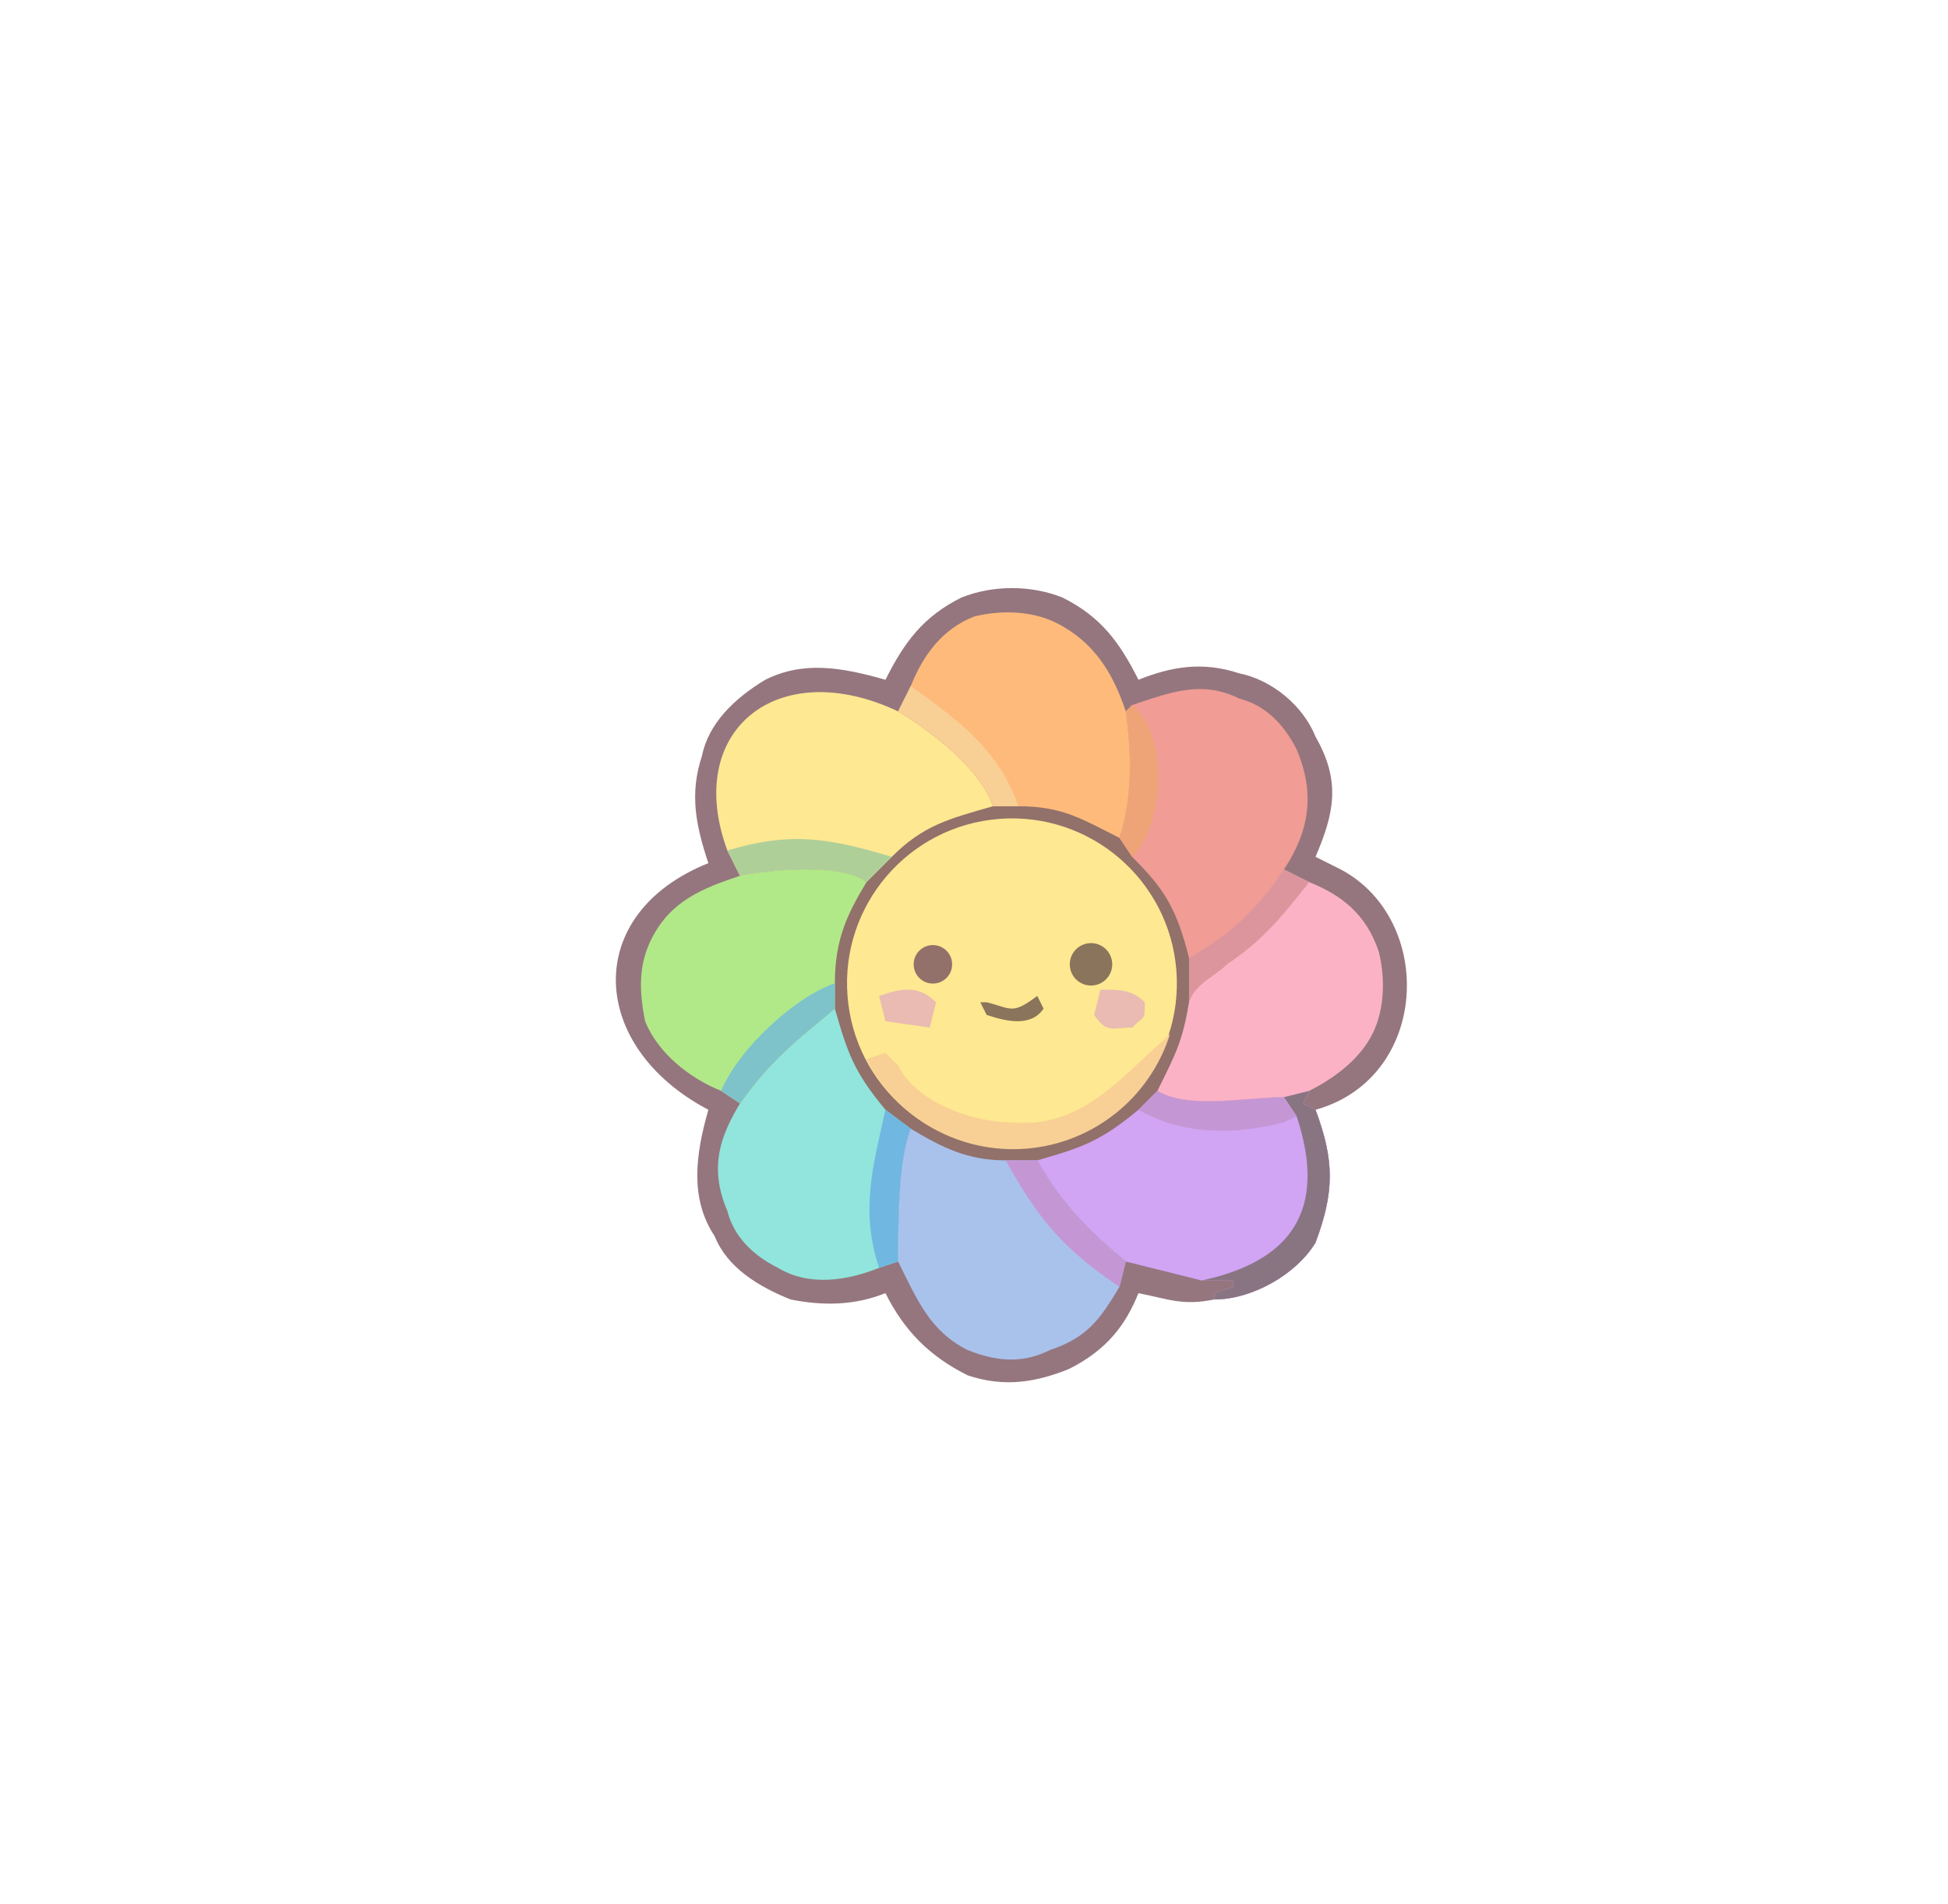
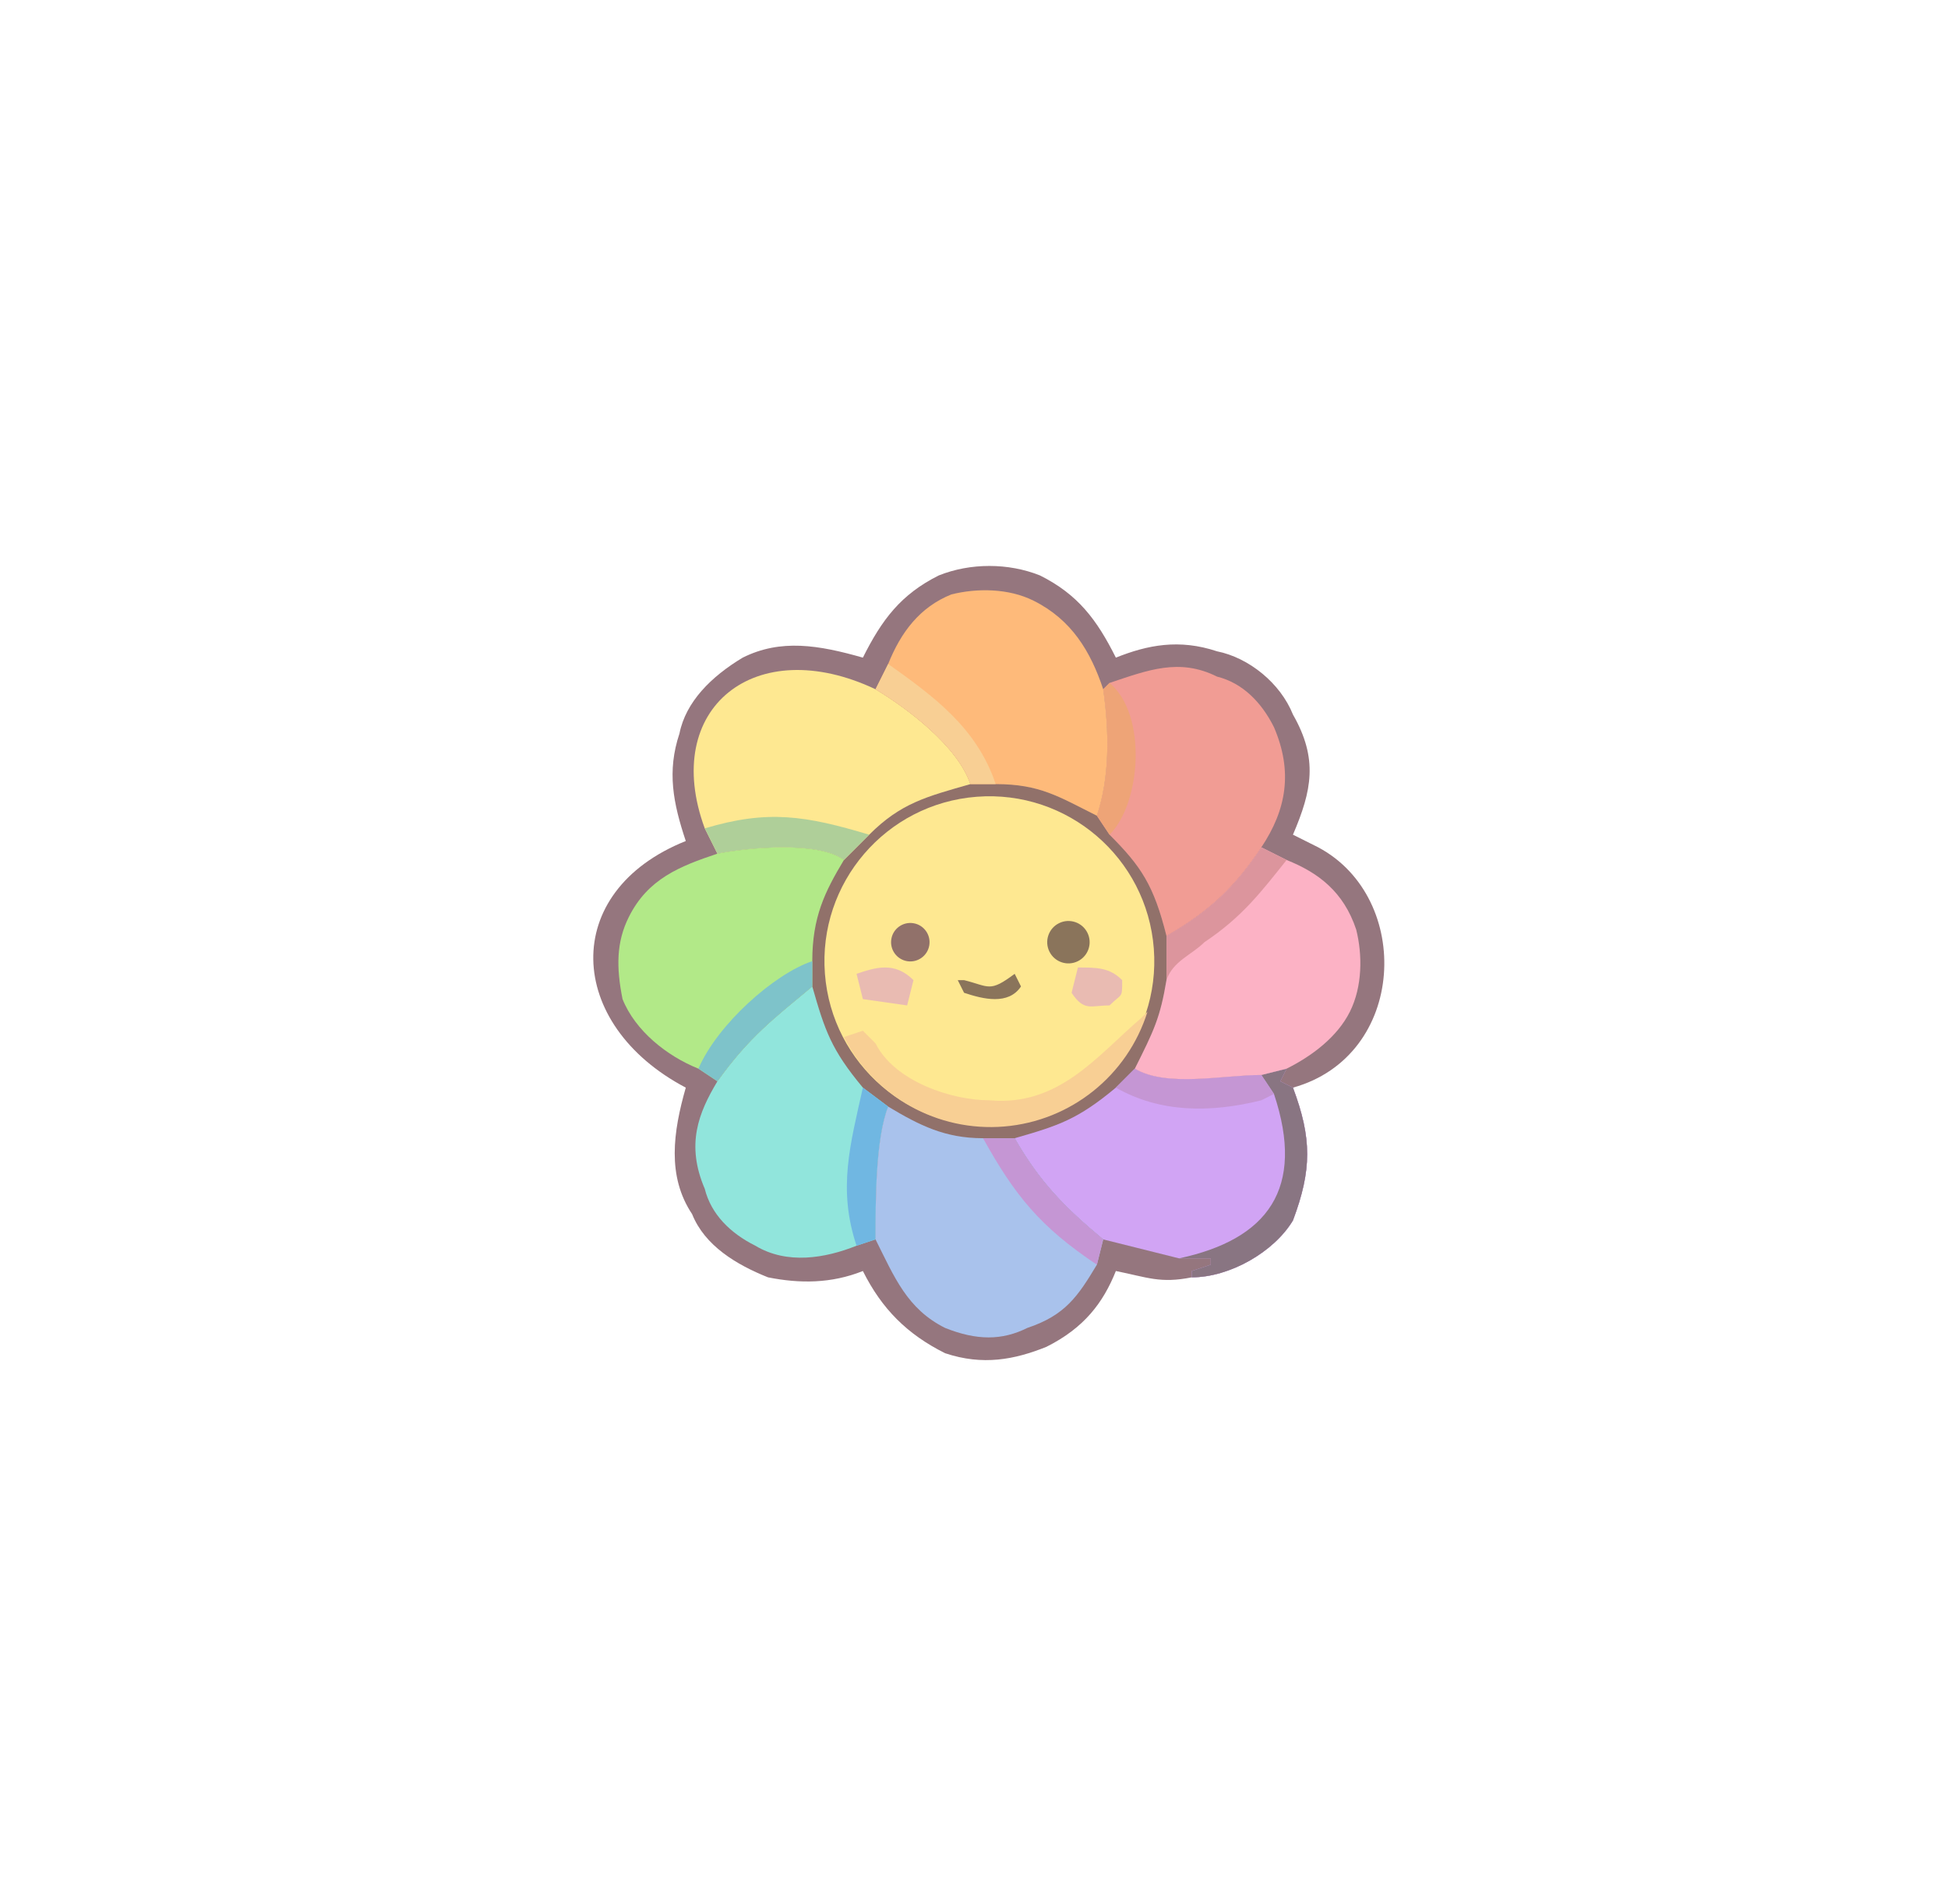
<svg xmlns="http://www.w3.org/2000/svg" width="44" height="43" viewBox="0 0 44 43">
  <defs>
    <clipPath id="clip_sgtcute_06">
      <rect x="0" y="0" width="44" height="43" />
    </clipPath>
  </defs>
  <g clip-path="url(#clip_sgtcute_06)">
-     <svg x="0" y="0" width="44" height="43" viewBox="308 288 308 288" preserveAspectRatio="xMidYMid meet" style="overflow:hidden">
+     <svg x="-0.51" y="-0.5" width="44" height="43" viewBox="308 288 308 288" preserveAspectRatio="xMidYMid meet" style="overflow:hidden">
      <g transform="translate(0 0)" data-sgt-offset="1">
        <path fill="#897582" d="M767 396c4 0 17 2 17-3-1-6 0-12 6-15 5 1 6 4 9 1 2-3 2-7 6-7 3 0 6 0 8 2l1 4 3 2 7-2c2 1 6 3 7 6l-1 8c4 3 11 8 8 13-3 4-5 4-9 6 6 11 1 16-10 14 0 10 6 20-9 25l-4 10c23-6 21 23-12 24 1 7-3 28-7 33a10 10 0 0 1-14 2c-4-4-4-8-5-12h-4c-3 4-3 14-8 14-10 1-14-5-15-13h-3c-2 3 0 6-3 8-6 4-10 1-13-4l-6 4c-3-1-10-4-9-9 2-5-6-4-8-9-3-5 2-8 6-10-8-11-3-14 8-14 2-3 1-5 3-7s8-3 10 0c2 2 3 2 6 2l3-1c-1-3-12-3-12-15-1-2-6-4-9-6-5-9-5-24 8-27-2-25 25-22 41-25l1-2 1-1h3l-1 4Z" data-index="1" style="opacity:1" />
        <path fill="#897582" d="M730 406c4-3 9-4 14-5 4 1 4 3 3 7 9-2 38-2 46 2 10 5 7 28 6 38-1 3-1 7-4 9-11 5-56 7-62-4l-1-3c-1 2-3 2-6 3l-1-6-1-3 1-21c0-5 1-13 5-17Z" data-index="2" />
        <path fill="#FAF1E6" d="M730 406c4-3 9-4 14-5 4 1 4 3 3 7h-3c-8 3-10 3-12 12l-1 3-1 4h-2l-3-4c0-5 1-13 5-17Z" data-index="3" />
        <path fill="#D0D0D3" d="m732 409 11-4 1 3c-8 3-10 3-12 12-4-5-5-4 0-11Z" data-index="4" />
        <path fill="#FEFEFE" d="M730 406c4-3 9-4 14-5 4 1 4 3 3 7h-3l-1-3-11 4c0-1 9-4 12-7l-10 3c-1 1-2 2-4 1Z" data-index="5" />
        <path fill="#D0D0D3" d="m725 423 3 4h2l1-4 1 27c-1 2-3 2-6 3l-1-6-1-3 1-21Z" data-index="6" />
        <path fill="#CBC9D5" d="M725 447c5 0 3 1 7 3-1 2-3 2-6 3l-1-6Z" data-index="7" />
        <path fill="#D0D0D3" d="M734 441c-1-6-1-23 3-27 13-7 44-7 57 0 5 3 3 24 4 29 1 22-42 15-55 14-3-1-7-4-9-8v-8Z" data-index="8" style="opacity:1" />
        <path fill="#E9BBB2" d="M741 439c4 0 6 0 7 5l-4 3h-3c-3-1-4-2-4-5l4-3Z" data-index="9" />
        <path fill="#FAF1E6" d="M734 441v-1l7-1-4 3c0 3 1 4 4 5-3 0-4-1-7 2v-8Z" data-index="10" />
        <path fill="#F19C94" d="M786 439c3 0 7 0 8 4l-3 4c-4 0-6 0-8-4l3-4Z" data-index="11" style="opacity:1" />
        <path fill="#95767E" d="M746 430a5 5 0 1 1 3 9 5 5 0 0 1-3-9Z" data-index="12" />
        <path fill="#897582" d="M782 430a5 5 0 1 1 2 9 5 5 0 0 1-2-9Z" data-index="13" />
        <path fill="#897582" d="M760 437c1 0 3 3 5 3 3 0 4-3 7-3l1 2c-5 5-13 5-13-2Z" data-index="14" />
        <path fill="#FEFEFE" d="m744 414 5 1v1l-6 3h-3l-1-1 5-4Z" data-index="15" />
        <path fill="#95767E" d="M705 488c-8-11-3-14 8-14 2-3 1-5 3-7s8-3 10 0c2 2 3 2 6 2l-2 2 1 1c-4 9-30 15-11 30 13 3 14-5 18-7l1 2h1c2 3 2 7 1 11h-3c-2 3 0 6-3 8-6 4-10 1-13-4l-6 4c-3-1-10-4-9-9 2-5-6-4-8-9-3-5 2-8 6-10Z" data-index="16" style="opacity:1" />
        <path fill="#FBC7AF" d="M712 506c-1-10-12-3-9-13 9-6 2-8 2-13 4-7 4 0 10-3 4-2 1-7 5-8 5-2 4 3 7 4 2 0 2 0 3-2l1 1c-4 9-30 15-11 30-2 2-4 4-7 4h-1Z" data-index="17" style="opacity:1" />
        <path fill="#E9BBB2" d="M720 502c13 3 14-5 18-7l1 2c1 3 2 5 1 7-1 1-3 0-7 4l1 5-6 1c-2-3-1-3-4-4-4 0-13 3-14-2l2-2h1c3 0 5-2 7-4Z" data-index="18" style="opacity:1" />
        <path fill="#D0D0D3" d="M744 401c16-3 41-3 56 4 8 4 7 29 7 37l-2 3c-1-2 1-1-2-2l-4 5c1-10 4-33-6-38-8-4-37-4-46-2 1-4 1-6-3-7Z" data-index="19" />
        <path fill="#BCBCCD" d="m799 448 4-5c3 1 1 0 2 2l2-3c-1 10-2 20-14 22-17 4-34 3-51 1-8-1-14-4-16-12 3-1 5-1 6-3l1 3c6 11 51 9 62 4 3-2 3-6 4-9Z" data-index="20" style="opacity:1" />
        <path fill="#95767E" d="M714 447c-5-9-5-24 8-27v20l-1 7 3-3 1 3 1 6-1 3-2-3c-1-2-6-4-9-6Z" data-index="21" />
        <path fill="#FBC7AF" d="M715 435c0-4 0-8 4-11l1 1c2 3 1 10 1 14l-6-4Z" data-index="22" />
        <path fill="#F19C94" d="m715 435 6 4 1 1-1 7c-6-4-6-4-6-12Z" data-index="23" />
        <path fill="#998D95" d="m764 393 1-1h3l-1 4v-1l-1 1-1-1-1-2Z" data-index="24" />
        <path fill="#D0D0D3" d="m745 471 1-2 28 1 10-1 3 2c4 9 8 24-3 29-10 5-37 6-43-6-3-5 2-17 4-23Z" data-index="25" />
        <path fill="#91716A" d="M758 475h20c5 3 4 7 4 12 0 3-1 6-4 6-7 1-19 2-25-1s-4-12-1-16l6-1Z" data-index="26" style="opacity:1" />
        <path fill="#FBC7AF" d="M771 492c-3 0-16 1-17-2-9-17 12-13 20-13l5 2c2 4 2 10-3 12l-5 1Z" data-index="27" />
        <path fill="#E9BBB2" d="m774 477 5 2c2 4 2 10-3 12l-5 1c1-2 1-2 3-2a2 2 0 0 1 1-4v-2a2 2 0 0 1-1-5v-2Z" data-index="28" />
        <path fill="#91716A" d="M774 479a2 2 0 1 1 3 4 2 2 0 0 1-3-4Z" data-index="29" />
        <path fill="#91716A" d="M775 486a2 2 0 1 1-1 4 2 2 0 0 1 1-4Z" data-index="30" />
        <path fill="#CBC9D5" d="m745 471 1-2 28 1 10-1-1 5h-5v1h-20c-3-2-10-2-13-4Z" data-index="31" />
        <path fill="#CBC9D5" d="m792 399-5-2c3-9 0-4-1-11l4-4c4-1 6 4 11 0 3-2 1-3 3-6 8-3 6 5 12 7 3 1 4-1 7-1 6 2 3 7 3 10l2 5-4 4c-2 3-3 9-6 9 2-5 2-7 2-12-9-12-18-12-25 1h-3Z" data-index="32" style="opacity:1" />
        <path fill="#BCBCCD" d="M792 399c1-4 1-5 4-8 6-5 16-6 21 0 2 2 3 4 3 7-9-12-18-12-25 1h-3Z" data-index="33" />
        <path fill="#BCBCCD" d="M828 397c3 1 7 2 7 6l-3 3c-3 1-4 0-5 3-2 5 2 7 0 10l-3 3-3-1c-4-2-7 2-11-1-1-3 1-5 4-7l4-3c3 0 4-6 6-9l4-4Z" data-index="34" style="opacity:1" />
        <path fill="#D0D0D3" d="M804 393c13-1 17 11 6 19l-2-1-1-3c-1-4-7-6-8-9 1-3 3-4 5-6Z" data-index="35" />
        <path fill="#998D95" d="M736 473v4l2 5-1 8-2 2-6 3c-3 0-3 0-5-2-1-4 0-6 2-9l1-2 9-9Z" data-index="36" />
        <path fill="#CBC9D5" d="m726 484 3 2 6 6-6 3c-3 0-3 0-5-2-1-4 0-6 2-9Z" data-index="37" />
        <path fill="#FAF1E6" d="m726 484 3 2-2 4-3 3c-1-4 0-6 2-9Z" data-index="38" />
        <path fill="#D0D0D3" d="m724 493 3-3 2 5c-3 0-3 0-5-2Z" data-index="39" />
        <path fill="#D0D0D3" d="M736 473v4c-1 3-1 6-3 8l-6-3 9-9Z" data-index="40" />
        <path fill="#D0D0D3" d="M791 470c6-1 8-2 14-5l3 9c2 7-11 6-15 7l-3-11h1Z" data-index="41" />
        <path fill="#BCBCCD" d="m793 481-3-11h1c2 6 13 5 17 4 2 7-11 6-15 7Z" data-index="42" />
        <path fill="#D0D0D3" d="M812 462c10 1 4 9 0 13-2 0-4-9-5-11l5-2Z" data-index="43" />
        <path fill="#CBC9D5" d="M744 502c5 3 10 2 15 5l1 2c-4 1-11 1-15-1l-1-6Z" data-index="44" />
        <path fill="#E9BBB2" d="M810 437c0-3-1-11 1-13 4-1 5 7 5 10-2 3-2 4-6 3Z" data-index="45" />
        <path fill="#BCBCCD" d="M781 511h5c1 3-2 5-4 6-3 1-8 0-9-4v-1l8-1Z" data-index="46" />
        <path fill="#CBC9D5" d="M781 511h5c1 3-2 5-4 6l-1-6Z" data-index="47" />
        <path fill="#CBC9D5" d="M788 502c0 9-8 8-15 7v-2c2-2 10-2 15-5Z" data-index="48" />
        <path fill="#CBC9D5" d="m745 511 13 1c1 2 0 2-1 4-6 3-10 1-12-5Z" data-index="49" />
        <path fill="#F19C94" d="M816 434c0 5 0 10-4 12-3 0-2-6-2-9 4 1 4 0 6-3Z" data-index="50" />
        <path fill="#CBC9D5" d="M720 485v7c1 5 5 5 8 7l-1 1c-9-1-13-7-7-15Z" data-index="51" />
        <path fill="#CBC9D5" d="m736 473 6-4-4 13-2-5v-4Z" data-index="52" />
        <path fill="#95767E" d="M448 389c3-6 6-10 12-13 5-2 11-2 16 0 6 3 9 7 12 13 5-2 10-3 16-1 5 1 10 5 12 10 4 7 3 12 0 19l4 2c15 8 14 33-4 38 3 8 3 13 0 21-3 5-10 9-16 9-5 1-7 0-12-1-2 5-5 9-11 12-5 2-10 3-16 1-6-3-10-7-13-13-5 2-10 2-15 1-5-2-10-5-12-10-4-6-3-13-1-20-19-10-20-31 0-39-2-6-3-11-1-17 1-5 5-9 10-12 6-3 12-2 19 0Z" data-index="53" />
        <path fill="#91716A" d="M469 409c7 0 10 2 16 5l2 3c5 5 7 8 9 16v7c-1 6-2 8-5 14l-3 3c-6 5-9 6-16 8h-5c-6 0-10-2-15-5l-4-3c-5-6-6-9-8-16v-4c0-7 2-11 5-16l4-4c5-5 9-6 16-8h4Z" data-index="54" />
        <path fill="#FEE891" d="M442 439a26 26 0 1 1 52-4 26 26 0 0 1-52 4Z" data-index="55" />
        <path fill="#F8CF94" d="M450 450c3 6 12 9 18 9 11 1 17-7 24-13l1-1a26 26 0 0 1-48 4l3-1 2 2Z" data-index="56" />
        <path fill="#E9BBB2" d="M447 439c3-1 6-2 9 1l-1 4-7-1-1-4Z" data-index="57" />
        <path fill="#E9BBB2" d="M482 438c3 0 5 0 7 2 0 3 0 2-2 4-3 0-4 1-6-2l1-4Z" data-index="58" />
        <path fill="#91716A" d="M456 431a3 3 0 1 1-1 6 3 3 0 0 1 1-6Z" data-index="59" />
        <path fill="#8A745B" d="M479 431a3 3 0 1 1 3 6 3 3 0 0 1-3-6Z" data-index="60" />
        <path fill="#8A745B" d="m472 439 1 2c-2 3-6 2-9 1l-1-2h1c4 1 4 2 8-1Z" data-index="61" />
        <path fill="#D1A4F4" d="m488 457 3-3c5 3 14 1 20 1l4-1-1 2 2 1c3 8 3 13 0 21-3 5-10 9-16 9v-1l3-1v-1h-5l-12-3c-6-5-10-9-14-16 7-2 10-3 16-8Z" data-index="62" />
        <path fill="#897582" d="m511 455 4-1-1 2 2 1c3 8 3 13 0 21-3 5-10 9-16 9v-1l3-1v-1h-5c14-3 20-11 15-26l-2-3Z" data-index="63" />
        <path fill="#C596D4" d="m488 457 3-3c5 3 14 1 20 1l2 3-2 1c-8 2-16 2-23-2Z" data-index="64" />
        <path fill="#FEE891" d="M423 416c-7-19 8-31 27-22 5 3 13 9 15 15-7 2-11 3-16 8l-4 4c-4-3-15-2-20-1l-2-4Z" data-index="65" />
        <path fill="#AFCF99" d="M423 416c10-3 16-2 26 1l-4 4c-4-3-15-2-20-1l-2-4Z" data-index="66" />
        <path fill="#91E5DC" d="M440 441c2 7 3 10 8 16l4 3c-2 5-2 15-2 21l-3 1c-5 2-11 3-16 0-4-2-7-5-8-9-3-7-1-12 2-17 5-7 9-10 15-15Z" data-index="67" />
        <path fill="#70B7E2" d="m448 457 4 3c-2 5-2 15-2 21l-3 1c-3-9-1-16 1-25Z" data-index="68" />
        <path fill="#FCB2C5" d="m511 419 4 2c5 2 9 5 11 11 1 4 1 9-1 13s-6 7-10 9l-4 1c-6 0-15 2-20-1 3-6 4-8 5-14v-7c7-4 11-8 15-14Z" data-index="69" />
        <path fill="#DC959D" d="m511 419 4 2c-4 5-7 9-13 13-2 2-5 3-6 6v-7c7-4 11-8 15-14Z" data-index="70" />
        <path fill="#F19C94" d="M487 393c6-2 11-4 17-1 4 1 7 4 9 8 3 7 2 13-2 19s-8 10-15 14c-2-8-4-11-9-16l-2-3c2-6 2-13 1-20l1-1Z" data-index="71" />
        <path fill="#EEA477" d="M487 393c6 5 5 19 0 24l-2-3c2-6 2-13 1-20l1-1Z" data-index="72" />
        <path fill="#A9C2EC" d="M452 460c5 3 9 5 15 5h5c4 7 8 11 14 16l-1 4c-3 5-5 8-11 10-4 2-8 2-13 0-6-3-8-8-11-14 0-6 0-16 2-21Z" data-index="73" />
        <path fill="#C596D4" d="M467 465h5c4 7 8 11 14 16l-1 4c-9-6-13-11-18-20Z" data-index="74" />
        <path fill="#B2E988" d="M425 420c5-1 16-2 20 1-3 5-5 9-5 16v4c-6 5-10 8-15 15l-3-2c-5-2-10-6-12-11-1-5-1-9 1-13 3-6 8-8 14-10Z" data-index="75" />
        <path fill="#7EC3CA" d="M422 454c3-7 12-15 18-17v4c-6 5-10 8-15 15l-3-2Z" data-index="76" />
        <path fill="#FEBA7A" d="M452 390c2-5 5-9 10-11 4-1 9-1 13 1 6 3 9 8 11 14 1 7 1 14-1 20-6-3-9-5-16-5h-4c-2-6-10-12-15-15l2-4Z" data-index="77" />
        <path fill="#F8CF94" d="M452 390c7 5 14 10 17 19h-4c-2-6-10-12-15-15l2-4Z" data-index="78" />
        <path fill="#95767E" d="M754 107c16 0 14 21 16 32 12-2 9 2 18 5 8 2 7-4 16 5 7 2 14 4 15 13 3 19 0 39-9 55 6 4 5 9 6 16 2 21-25 16-40 17-19-1-38 3-34-23 1-5 1-7 5-10l-5-4c-10-9-10-18-15-28-3-7-10-11-11-20 0-9 11-12 17-10l11 7v-8c1-13-6-42 10-47Z" data-index="79" />
        <path fill="#FEDFCB" d="M747 170c1-9-2-51 3-57 16-15 16 24 16 31l3-1c6-2 12-1 15 5l3-1c7-1 12 1 15 8l3-1c11-1 12 13 12 22l-2 15c-2 10-3 16-9 25l1 4c4 1 5 4 4 8 0 5 2 15-5 17-14 2-29 1-43 1-17 0-22-6-16-24 1-2 3-2 5-2v-3c-8-7-13-11-17-22-1-2-3-10-5-12-3-6-8-10-10-16-1-4 2-8 7-9 4-1 8 2 12 4l5 6 3 2Z" data-index="80" />
        <path fill="#FBC7AF" d="m752 217 54-1 1 4c4 1 5 4 4 8 0 5 2 15-5 17-14 2-29 1-43 1-17 0-22-6-16-24 1-2 3-2 5-2v-3Z" data-index="81" />
        <path fill="#DC959D" d="m752 217 54-1 1 4h-55v-3Z" data-index="82" />
        <path fill="#F19C94" d="M752 220h1c-6 7-3 16 4 21l6 5c-17 0-22-6-16-24 1-2 3-2 5-2Z" data-index="83" />
        <path fill="#F19C94" d="M796 226a7 7 0 1 1 5 13 7 7 0 0 1-5-13Z" data-index="84" />
        <path fill="#FAF1E6" d="M798 228a4 4 0 1 1 1 9 4 4 0 0 1-1-9Z" data-index="85" />
        <path fill="#FBC7AF" d="M735 195c3 3 6 8 10 10 12 8 31 8 46 6 15-3 17-10 24-20-2 10-3 16-9 25l-54 1c-8-7-13-11-17-22Z" data-index="86" />
        <path fill="#F19C94" d="m766 144 3-1 1 4c0 2 0 7-2 10v-1c-2-3-2-8-2-12Z" data-index="87" />
        <path fill="#E9BBB2" d="m784 148 3-1c1 4 3 6 1 10-4 0-4-6-4-9Z" data-index="88" />
        <path fill="#F19C94" d="m802 155 3-1 1 6-1 2h-1c-3-3-2-4-2-7Z" data-index="89" />
        <path fill="#FBC7AF" d="m739 162 5 6-2 8c-1-5-3-8-3-14Z" data-index="90" />
        <path fill="#E9BBB2" d="m744 168 3 2-2 6h-3l2-8Z" data-index="91" />
        <path fill="#95767E" d="M1065 108c17-2 15 18 14 29 2-6 9-29 21-17 5 5 3 18 1 25 4-4 11-11 17-5 9 10-6 29-9 39-2 8-2 18-6 26-9 23-26 18-46 17-7 0-12-2-18-6-9-7-11-18-16-27l-10-12c-7-10-5-18 8-19 6 0 12 6 17 10-2-10-13-44-1-50s16 12 19 20c1-11-2-24 9-30Z" data-index="92" />
        <path fill="#FEDFCB" d="M1042 174c0-16-12-37-4-52 1-3 5-1 8 1 5 4 8 33 12 34 5-7-4-44 11-46l3 2c7 11 2 31 4 44h1c5-4 6-37 17-36 9 1 5 18 4 23s-5 15-4 19l1 1c5-4 10-23 18-23 11 5-6 29-7 37-6 26-5 43-36 41-31-1-31-4-45-33-2-4-15-13-12-20 9-13 22 5 28 11l1-3Z" data-index="93" />
        <path fill="#E9BBB2" d="M1042 174c7 1 14 2 19 7 2 2 5 7 5 10l-1 1c-3-1-7-8-10-11-3-2-11-2-14-4l1-3Z" data-index="94" />
        <path fill="#95767E" d="M166 399c13-1 11 6 17 6 11 0 12-4 21 9 8 0 16 5 16 13 1 9-3 16-3 25-2 29-15 40-42 42-18 0-35-5-46-20-10-15-13-36 4-48 0-15 5-30 24-22 3-3 4-3 9-5Z" data-index="95" style="opacity:1" />
        <path fill="#FEDFCB" d="M159 409c2-4 4-6 9-6 3-1 6 0 8 2l3 4 3 1c8-4 14-2 18 6l1 2h7c10 4 11 15 7 23l-2 3v9c-1 10-4 22-12 29-18 14-53 10-67-8-11-14-14-32 1-45l1-5c2-12 5-24 20-16l3 1Z" data-index="96" style="opacity:1" />
        <path fill="#F19C94" d="M159 409c2-4 4-6 9-6 3-1 6 0 8 2l3 4 3 1c8-4 14-2 18 6l1 2h7c10 4 11 15 7 23l-2 3v6l-6 3c-7 5-23 1-34 9v5h-1c-5-3-1-10-16-17-3 0-8 2-11 0v-1c6-5 25-3 18-20l-1-2 4-1-7-3v-14Z" data-index="97" />
        <path fill="#FEDFCB" d="M159 409c2-4 4-6 9-6 3-1 6 0 8 2l3 4 3 1 1 4-3 1c-1 10 0 25-11 28l-2-1c0-6 4-8-1-16l-7-3v-14Z" data-index="98" />
        <path fill="#E9BBB2" d="m179 409 3 1 1 4-3 1-1-6Z" data-index="99" />
        <path fill="#FEDFCB" d="M182 410c8-4 14-2 18 6l1 2c-1 9-1 14-5 22-6 7-11 7-17 0 4-10 5-16 4-26l-1-4Z" data-index="100" />
        <path fill="#FBC7AF" d="M173 462c-3-7-4-7-9-12-2-1-2-2-2-3 2-2 7 0 8-1 9-5 8 1 17 3l7-2c5 5 6 6 13 6-7 5-23 1-34 9Z" data-index="101" style="opacity:1" />
        <path fill="#FEDFCB" d="M201 418h7c10 4 11 15 7 23l-4 3c-4-1-7-3-10-6l-1 1-1-1h-1l-2 2c4-8 4-13 5-22Z" data-index="102" />
        <path fill="#E9BBB2" d="M201 418h7l-4 1c0 7 0 12-3 19l-1 1-1-1h-1l-2 2c4-8 4-13 5-22Z" data-index="103" />
        <path fill="#FBC7AF" d="m200 439 1-1c3 3 6 5 10 6l4-3-2 3v1h-1c-4 4-11 6-14 0l2-6Z" data-index="104" />
        <path fill="#FEDFCB" d="M136 424c2-12 5-24 20-16l3 1v14l7 3-4 1 1 2c-6-5-21-2-28 0l1-5Z" data-index="105" />
        <path fill="#E9BBB2" d="m156 408 3 1v14l7 3-4 1 1 2c-6-5-21-2-28 0l1-5 1 1c7-2 11-2 18-2l1-15Z" data-index="106" style="opacity:1" />
        <path fill="#95767E" d="M166 143c4 0 7 2 11 5l51 47c7 7 14 16 6 26-4 5-12 5-19 5 6 13 15 26 3 38-23 16-30-9-37-25-6 5-16 14-24 8-9-6-7-20-7-29l3-62c0-7 6-11 13-13Z" data-index="107" />
        <path fill="#FCB2C5" d="M166 147c10 1 31 26 40 33 6 7 18 15 24 23 14 20-10 20-20 20 4 12 16 25 7 37-21 18-28-14-35-27-5 5-14 15-22 12-3-1-5-3-6-6-3-8 3-64 2-76-1-8 1-14 10-16Z" data-index="108" />
        <path fill="#DC959D" d="M166 151a1828 1828 0 0 1 60 53c2 2 3 8 0 10-4 5-15 3-21 4l11 27c1 4 0 7-2 10-17 17-26-19-31-30l-11 11c-6 5-15 3-15-6l4-74c0-2 3-4 5-5Z" data-index="109" />
        <path fill="#FEFEFE" d="M184 221c-6 5-14 15-21 15l-2-2a365 365 0 0 1 4-80c2-1 3 0 5 1l53 49c4 4 3 10-3 11h-20l13 31v4c-12 22-23-14-27-24l-2-5Z" data-index="110" />
        <path fill="#FAF1E6" d="M186 226c8 4 11 26 26 21l1-1v4c-12 22-23-14-27-24Z" data-index="111" />
        <path fill="#897582" d="m1024 696 7 1c5 2 38 35 40 39 1 4 1 8-1 12-4 8-25 12-33 15-10 3-21 8-32 7-7-4-9-9-7-17 4-16 10-32 16-47 2-6 5-8 10-10Z" data-index="112" />
        <path fill="#D0D0D3" d="M1001 756c2-9 14-49 19-54l7-2c7 0 25 21 31 27 4 4 9 8 10 13 0 2 0 5-2 7-4 6-49 19-57 19l-6-2c-2-2-2-5-2-8Z" data-index="113" />
        <path fill="#A9C2EC" d="M1058 727c4 4 9 8 10 13 0 2 0 5-2 7-4 6-49 19-57 19l-6-2c-2-2-2-5-2-8 6 9 49-10 56-17 2-2 1-9 1-12Z" data-index="114" />
        <path fill="#897582" d="M799 696c17-1 18 18 23 30l6 20c10 33-15 24-33 18-17-5-56-12-31-36 7-7 27-29 35-32Z" data-index="115" style="opacity:1" />
        <path fill="#D0D0D3" d="M772 726c6-6 29-36 36-23 6 10 18 44 19 55-2 15-19 6-28 4l-29-10c-19-8-6-19 2-26Z" data-index="116" style="opacity:1" />
        <path fill="#A9C2EC" d="M827 758c-2 15-19 6-28 4l-29-10c-19-8-6-19 2-26-1 2-4 10-2 12 10 10 44 22 57 20Z" data-index="117" style="opacity:1" />
        <path fill="#897582" d="M709 639c7 0 55 14 60 19 3 2 4 6 4 10 0 9-17 23-25 30-4 5-9 11-15 14h-10c-5-2-7-6-9-10-4-10-18-48-14-56 2-4 5-6 9-7Z" data-index="118" style="opacity:1" />
        <path fill="#D0D0D3" d="M743 697c-3 5-8 11-14 12-2 0-5 0-7-2-5-4-19-48-19-56l2-6c2-2 5-2 8-2l31 9c19 6 39 10 14 31l-15 14Z" data-index="119" style="opacity:1" />
        <path fill="#A9C2EC" d="M743 697c-3 5-8 11-14 12-2 0-5 0-7-2-5-4-19-48-19-56l2-6c2-2 5-2 8-2-11 5 8 41 12 49s12 6 18 5Z" data-index="120" />
        <path fill="#897582" d="M1114 639c7 0 16 4 15 11-2 16-9 33-14 49-8 22-20 14-32 2l-26-25c-4-6-2-18 5-20 16-6 36-14 52-17Z" data-index="121" />
        <path fill="#D0D0D3" d="M1116 643c3 0 5 0 7 2 2 3 2 6 2 9-1 7-14 50-19 54h-8c-6-2-10-7-14-12l-5-5c-29-25-28-30 9-40 7-2 19-7 28-8Z" data-index="122" />
        <path fill="#A9C2EC" d="M1116 643c3 0 5 0 7 2 2 3 2 6 2 9-1 7-14 50-19 54h-8c-6-2-10-7-14-12 6 2 14 4 18-2 5-7 23-45 14-51Z" data-index="123" />
        <path fill="#95767E" d="M468 99c8-7 20-7 20 7 0 7-7 14-12 18l2 30-2 43c9 8 21 23 4 30-6 0-8-1-12-4l-1 1c-3 2-6 3-10 3-3 0-5-1-7-3-8-10 3-21 10-27-2-25-2-47 0-73-9-8-21-20-5-29 7-1 8 0 13 4Z" data-index="124" />
        <path fill="#FAF1E6" d="M468 105c3-3 5-6 10-7 4 0 7 3 6 7 0 8-6 13-11 18v8c2 23 1 45-1 68 7 6 21 18 7 25-6-1-7-3-11-8-11 16-28 2-4-17-2-28-2-46 0-76-7-6-20-17-7-25 6 0 7 2 11 7Z" data-index="125" />
        <path fill="#897582" d="M462 661h8c3 1 7 3 8 6 3 5 4 67 1 73-1 4-5 6-9 8-10 1-17-2-18-14v-58c0-8 2-12 10-15Z" data-index="126" />
        <path fill="#D0D0D3" d="M456 701c0-8-2-27 3-34 5-6 17-3 17 5l1 64c-2 4-3 7-8 8-18 5-13-31-13-43Z" data-index="127" style="opacity:1" />
        <path fill="#A9C2EC" d="M456 701c7 10-4 30 14 37l7-2c-2 4-3 7-8 8-18 5-13-31-13-43Z" data-index="128" />
        <path fill="#897582" d="M138 691c10-1 59-2 65 2 3 1 5 5 6 8 1 4 0 7-2 10-2 4-5 5-9 7-9 0-58 1-64-2-3-1-6-4-7-8-1-3-1-7 1-11 2-3 6-5 10-6Z" data-index="129" />
        <path fill="#D0D0D3" d="M133 697c8-4 32-3 42-3s28-3 31 9c-1 6-3 10-8 10-16 2-32 1-48 1-11 1-27-3-17-17Z" data-index="130" />
        <path fill="#A9C2EC" d="M206 703c-1 6-3 10-8 10-16 2-32 1-48 1-11 1-27-3-17-17 0 2 0 7 2 9 4 3 12 4 17 3 14 0 42 3 54-6Z" data-index="131" />
        <path fill="#897582" d="M431 680h4c4 1 6 3 8 6 2 8 2 31-1 38-5 11-18 2-25-2-8-4-26-11-20-22 4-6 28-18 34-20Z" data-index="132" />
        <path fill="#D0D0D3" d="m409 696 7-4c29-19 25 1 24 24-1 17-15 6-23 2-11-4-26-14-8-22Z" data-index="133" style="opacity:1" />
        <path fill="#A9C2EC" d="M440 716c-1 17-15 6-23 2-11-4-26-14-8-22l-4 7c7 8 24 16 35 13Z" data-index="134" />
        <path fill="#897582" d="M153 726c47-1 47-1 24 40-11 14-20-1-25-11s-16-24 1-29Z" data-index="135" />
        <path fill="#D0D0D3" d="M149 731c6-3 18-2 24-2 14 0 20 2 12 16l-4 8c-14 29-21 8-30-8-2-4-5-9-2-14Z" data-index="136" />
        <path fill="#A9C2EC" d="M149 731c5 4 10 28 21 27 7-1 9-12 15-13l-4 8c-14 29-21 8-30-8-2-4-5-9-2-14Z" data-index="137" />
        <path fill="#E9BBB2" d="M1064 370c3 0 8 1 8 5 2 14 2 29 1 42-1 3-4 5-6 6-3 0-9-2-9-5v-43c1-3 4-4 6-5Z" data-index="139" />
        <path fill="#FAF1E6" d="M1063 374c3 0 3-1 5 1l1 3v37l-2 4c-3 0-2 0-5-2l-1-7c1-7-2-32 2-36Z" data-index="140" />
        <path fill="#E9BBB2" d="M1062 442c17-1 9 18 11 30 1 6 1 18-5 22-2 0-8 0-9-3-3-14-1-29-1-43 0-3 2-5 4-6Z" data-index="141" />
        <path fill="#FAF1E6" d="m1063 445 5 1c3 3 1 34 1 41l-2 4c-3-1-3 0-5-2l-1-7c1-7-2-32 2-37Z" data-index="142" />
        <path fill="#E9BBB2" d="M1011 424c10 0 33-1 42 2 6 1 6 12-3 14l-41-1c-6-5-7-13 2-15Z" data-index="143" />
        <path fill="#FAF1E6" d="M1011 428h25c5 0 15-2 17 4l-2 4h-25c-4 0-18 1-18-5l3-3Z" data-index="144" />
        <path fill="#E9BBB2" d="M1080 424c11 0 28-1 39 1 8 1 11 9 2 14h-40c-7-1-11-10-1-15Z" data-index="145" />
        <path fill="#FAF1E6" d="M1081 428h25c5 0 15-2 17 4l-3 4h-31c-4 0-10 0-11-4l3-4Z" data-index="146" />
        <path fill="#95767E" d="M764 393c-2-3-13-9-6-16 7-6 22 1 15 10l-5 5h-3l-1 1Z" data-index="147" />
        <path fill="#F8CF94" d="M760 383c2-8 10-9 11 0-3 8-8 7-11 0Z" data-index="148" />
        <path fill="#FEDFCB" d="M760 383h11c-3 8-8 7-11 0Z" data-index="149" />
      </g>
    </svg>
  </g>
</svg>
